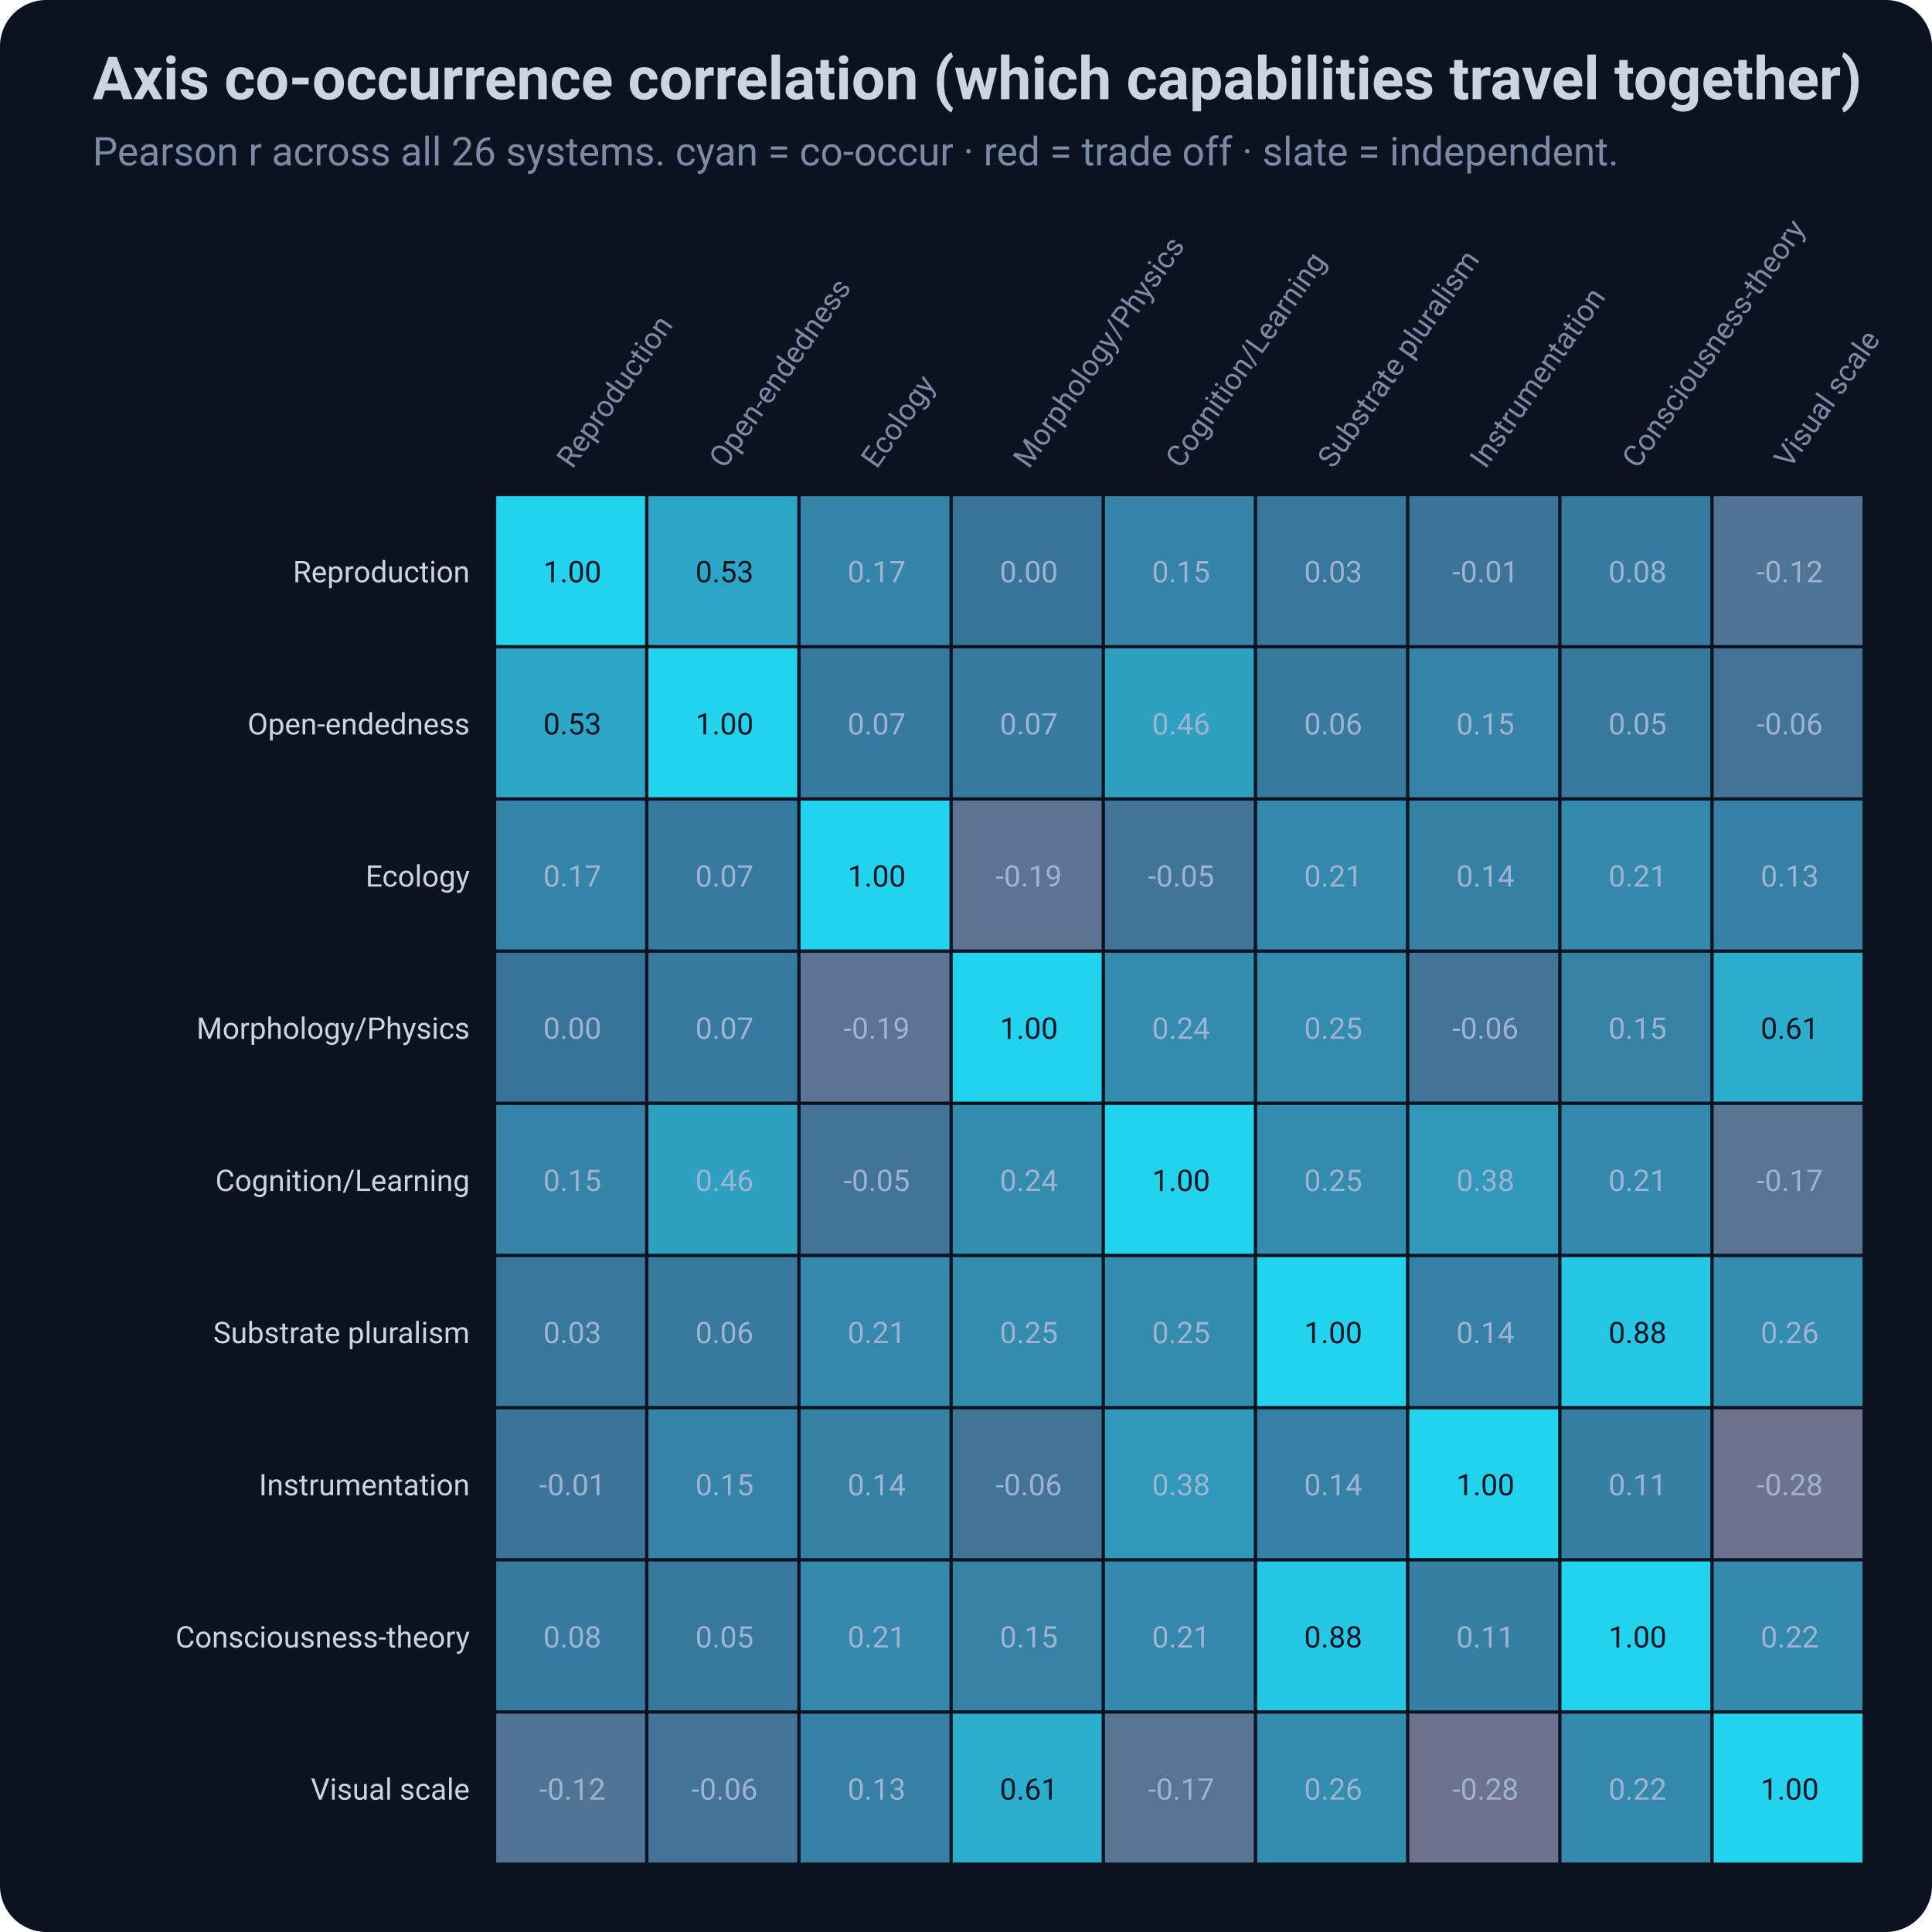
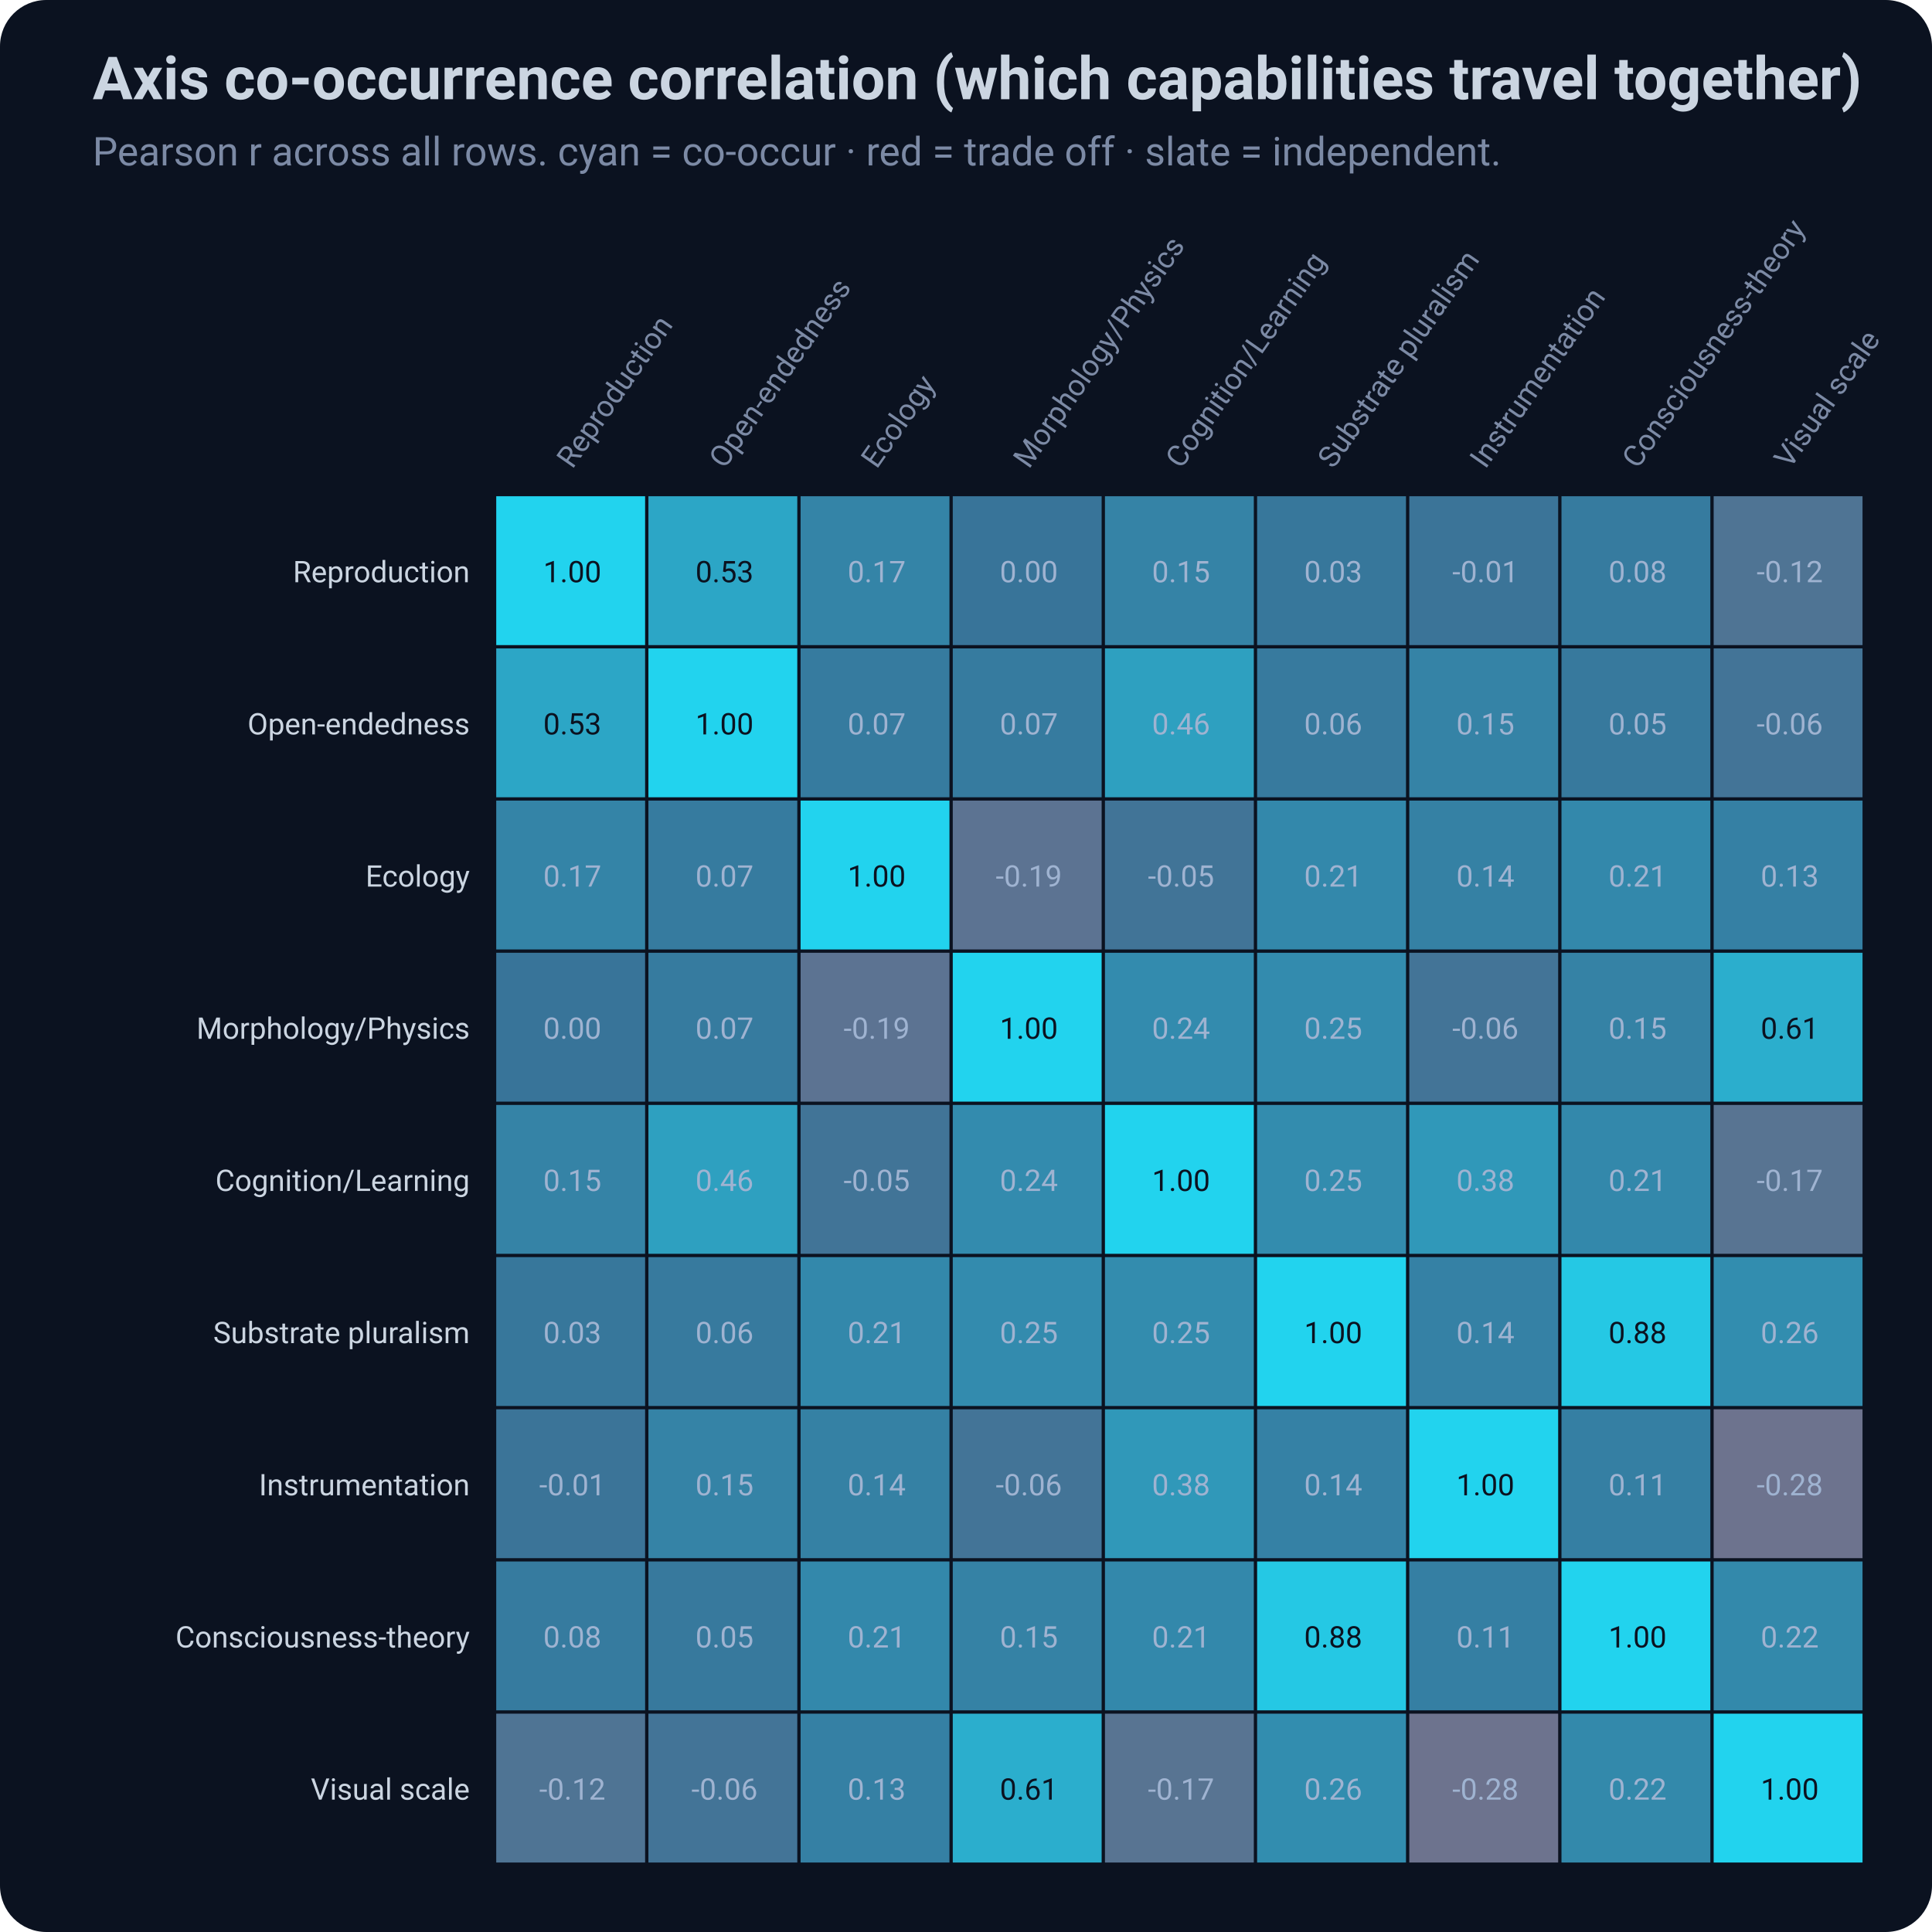
<svg xmlns="http://www.w3.org/2000/svg" viewBox="0 0 584 584" font-family="ui-sans-serif,system-ui,Segoe UI,Roboto,sans-serif" role="img" aria-label="Axis correlation">
  <rect width="584" height="584" rx="14" fill="#0b1220" />
  <text x="28" y="30" fill="#cbd5e1" font-size="18" font-weight="700">Axis co-occurrence correlation (which capabilities travel together)</text>
-   <text x="28" y="50" fill="#7c8aa5" font-size="12">Pearson r across all 26 systems. cyan = co-occur · red = trade off · slate = independent.</text>
+   <text x="28" y="50" fill="#7c8aa5" font-size="12">Pearson r across all rows. cyan = co-occur · red = trade off · slate = independent.</text>
  <text x="142" y="176" fill="#cbd5e1" font-size="9" text-anchor="end">Reproduction</text>
  <text x="173" y="142" fill="#7c8aa5" font-size="9" transform="rotate(-55 173 142)">Reproduction</text>
  <text x="142" y="222" fill="#cbd5e1" font-size="9" text-anchor="end">Open-endedness</text>
  <text x="219" y="142" fill="#7c8aa5" font-size="9" transform="rotate(-55 219 142)">Open-endedness</text>
  <text x="142" y="268" fill="#cbd5e1" font-size="9" text-anchor="end">Ecology</text>
  <text x="265" y="142" fill="#7c8aa5" font-size="9" transform="rotate(-55 265 142)">Ecology</text>
  <text x="142" y="314" fill="#cbd5e1" font-size="9" text-anchor="end">Morphology/Physics</text>
  <text x="311" y="142" fill="#7c8aa5" font-size="9" transform="rotate(-55 311 142)">Morphology/Physics</text>
  <text x="142" y="360" fill="#cbd5e1" font-size="9" text-anchor="end">Cognition/Learning</text>
  <text x="357" y="142" fill="#7c8aa5" font-size="9" transform="rotate(-55 357 142)">Cognition/Learning</text>
  <text x="142" y="406" fill="#cbd5e1" font-size="9" text-anchor="end">Substrate pluralism</text>
  <text x="403" y="142" fill="#7c8aa5" font-size="9" transform="rotate(-55 403 142)">Substrate pluralism</text>
  <text x="142" y="452" fill="#cbd5e1" font-size="9" text-anchor="end">Instrumentation</text>
  <text x="449" y="142" fill="#7c8aa5" font-size="9" transform="rotate(-55 449 142)">Instrumentation</text>
  <text x="142" y="498" fill="#cbd5e1" font-size="9" text-anchor="end">Consciousness-theory</text>
  <text x="495" y="142" fill="#7c8aa5" font-size="9" transform="rotate(-55 495 142)">Consciousness-theory</text>
  <text x="142" y="544" fill="#cbd5e1" font-size="9" text-anchor="end">Visual scale</text>
  <text x="541" y="142" fill="#7c8aa5" font-size="9" transform="rotate(-55 541 142)">Visual scale</text>
  <rect x="150" y="150" width="45" height="45" fill="rgb(34,211,238)" />
  <text x="173" y="176" fill="#0b1220" font-size="9" text-anchor="middle">1.00</text>
  <rect x="196" y="150" width="45" height="45" fill="rgb(44,166,198)" />
  <text x="219" y="176" fill="#0b1220" font-size="9" text-anchor="middle">0.53</text>
  <rect x="242" y="150" width="45" height="45" fill="rgb(52,132,167)" />
  <text x="265" y="176" fill="#9fb3d1" font-size="9" text-anchor="middle">0.17</text>
  <rect x="288" y="150" width="45" height="45" fill="rgb(56,116,153)" />
  <text x="311" y="176" fill="#9fb3d1" font-size="9" text-anchor="middle">0.00</text>
  <rect x="334" y="150" width="45" height="45" fill="rgb(53,131,166)" />
  <text x="357" y="176" fill="#9fb3d1" font-size="9" text-anchor="middle">0.15</text>
  <rect x="380" y="150" width="45" height="45" fill="rgb(55,119,155)" />
  <text x="403" y="176" fill="#9fb3d1" font-size="9" text-anchor="middle">0.03</text>
  <rect x="426" y="150" width="45" height="45" fill="rgb(59,116,152)" />
  <text x="449" y="176" fill="#9fb3d1" font-size="9" text-anchor="middle">-0.01</text>
  <rect x="472" y="150" width="45" height="45" fill="rgb(54,123,159)" />
  <text x="495" y="176" fill="#9fb3d1" font-size="9" text-anchor="middle">0.08</text>
  <rect x="518" y="150" width="45" height="45" fill="rgb(79,116,148)" />
  <text x="541" y="176" fill="#9fb3d1" font-size="9" text-anchor="middle">-0.12</text>
  <rect x="150" y="196" width="45" height="45" fill="rgb(44,166,198)" />
  <text x="173" y="222" fill="#0b1220" font-size="9" text-anchor="middle">0.53</text>
  <rect x="196" y="196" width="45" height="45" fill="rgb(34,211,238)" />
  <text x="219" y="222" fill="#0b1220" font-size="9" text-anchor="middle">1.00</text>
  <rect x="242" y="196" width="45" height="45" fill="rgb(54,123,159)" />
  <text x="265" y="222" fill="#9fb3d1" font-size="9" text-anchor="middle">0.07</text>
  <rect x="288" y="196" width="45" height="45" fill="rgb(54,123,159)" />
  <text x="311" y="222" fill="#9fb3d1" font-size="9" text-anchor="middle">0.07</text>
  <rect x="334" y="196" width="45" height="45" fill="rgb(46,160,192)" />
  <text x="357" y="222" fill="#9fb3d1" font-size="9" text-anchor="middle">0.46</text>
  <rect x="380" y="196" width="45" height="45" fill="rgb(55,122,158)" />
  <text x="403" y="222" fill="#9fb3d1" font-size="9" text-anchor="middle">0.06</text>
  <rect x="426" y="196" width="45" height="45" fill="rgb(53,131,166)" />
  <text x="449" y="222" fill="#9fb3d1" font-size="9" text-anchor="middle">0.15</text>
  <rect x="472" y="196" width="45" height="45" fill="rgb(55,121,157)" />
  <text x="495" y="222" fill="#9fb3d1" font-size="9" text-anchor="middle">0.05</text>
  <rect x="518" y="196" width="45" height="45" fill="rgb(67,116,151)" />
  <text x="541" y="222" fill="#9fb3d1" font-size="9" text-anchor="middle">-0.06</text>
  <rect x="150" y="242" width="45" height="45" fill="rgb(52,132,167)" />
  <text x="173" y="268" fill="#9fb3d1" font-size="9" text-anchor="middle">0.17</text>
  <rect x="196" y="242" width="45" height="45" fill="rgb(54,123,159)" />
  <text x="219" y="268" fill="#9fb3d1" font-size="9" text-anchor="middle">0.07</text>
  <rect x="242" y="242" width="45" height="45" fill="rgb(34,211,238)" />
  <text x="265" y="268" fill="#0b1220" font-size="9" text-anchor="middle">1.00</text>
  <rect x="288" y="242" width="45" height="45" fill="rgb(92,115,146)" />
  <text x="311" y="268" fill="#9fb3d1" font-size="9" text-anchor="middle">-0.19</text>
  <rect x="334" y="242" width="45" height="45" fill="rgb(65,116,151)" />
  <text x="357" y="268" fill="#9fb3d1" font-size="9" text-anchor="middle">-0.05</text>
  <rect x="380" y="242" width="45" height="45" fill="rgb(51,136,171)" />
  <text x="403" y="268" fill="#9fb3d1" font-size="9" text-anchor="middle">0.21</text>
  <rect x="426" y="242" width="45" height="45" fill="rgb(53,129,164)" />
  <text x="449" y="268" fill="#9fb3d1" font-size="9" text-anchor="middle">0.14</text>
  <rect x="472" y="242" width="45" height="45" fill="rgb(51,136,171)" />
  <text x="495" y="268" fill="#9fb3d1" font-size="9" text-anchor="middle">0.21</text>
  <rect x="518" y="242" width="45" height="45" fill="rgb(53,128,164)" />
  <text x="541" y="268" fill="#9fb3d1" font-size="9" text-anchor="middle">0.13</text>
  <rect x="150" y="288" width="45" height="45" fill="rgb(56,116,153)" />
  <text x="173" y="314" fill="#9fb3d1" font-size="9" text-anchor="middle">0.00</text>
  <rect x="196" y="288" width="45" height="45" fill="rgb(54,123,159)" />
  <text x="219" y="314" fill="#9fb3d1" font-size="9" text-anchor="middle">0.07</text>
  <rect x="242" y="288" width="45" height="45" fill="rgb(92,115,146)" />
  <text x="265" y="314" fill="#9fb3d1" font-size="9" text-anchor="middle">-0.19</text>
  <rect x="288" y="288" width="45" height="45" fill="rgb(34,211,238)" />
  <text x="311" y="314" fill="#0b1220" font-size="9" text-anchor="middle">1.00</text>
  <rect x="334" y="288" width="45" height="45" fill="rgb(51,139,174)" />
  <text x="357" y="314" fill="#9fb3d1" font-size="9" text-anchor="middle">0.24</text>
  <rect x="380" y="288" width="45" height="45" fill="rgb(51,139,174)" />
  <text x="403" y="314" fill="#9fb3d1" font-size="9" text-anchor="middle">0.25</text>
  <rect x="426" y="288" width="45" height="45" fill="rgb(67,116,151)" />
  <text x="449" y="314" fill="#9fb3d1" font-size="9" text-anchor="middle">-0.06</text>
  <rect x="472" y="288" width="45" height="45" fill="rgb(53,130,165)" />
  <text x="495" y="314" fill="#9fb3d1" font-size="9" text-anchor="middle">0.15</text>
  <rect x="518" y="288" width="45" height="45" fill="rgb(43,174,205)" />
  <text x="541" y="314" fill="#0b1220" font-size="9" text-anchor="middle">0.61</text>
  <rect x="150" y="334" width="45" height="45" fill="rgb(53,131,166)" />
  <text x="173" y="360" fill="#9fb3d1" font-size="9" text-anchor="middle">0.15</text>
  <rect x="196" y="334" width="45" height="45" fill="rgb(46,160,192)" />
  <text x="219" y="360" fill="#9fb3d1" font-size="9" text-anchor="middle">0.46</text>
  <rect x="242" y="334" width="45" height="45" fill="rgb(65,116,151)" />
  <text x="265" y="360" fill="#9fb3d1" font-size="9" text-anchor="middle">-0.05</text>
  <rect x="288" y="334" width="45" height="45" fill="rgb(51,139,174)" />
  <text x="311" y="360" fill="#9fb3d1" font-size="9" text-anchor="middle">0.24</text>
  <rect x="334" y="334" width="45" height="45" fill="rgb(34,211,238)" />
  <text x="357" y="360" fill="#0b1220" font-size="9" text-anchor="middle">1.00</text>
  <rect x="380" y="334" width="45" height="45" fill="rgb(51,140,174)" />
  <text x="403" y="360" fill="#9fb3d1" font-size="9" text-anchor="middle">0.25</text>
  <rect x="426" y="334" width="45" height="45" fill="rgb(48,152,185)" />
  <text x="449" y="360" fill="#9fb3d1" font-size="9" text-anchor="middle">0.38</text>
  <rect x="472" y="334" width="45" height="45" fill="rgb(51,136,171)" />
  <text x="495" y="360" fill="#9fb3d1" font-size="9" text-anchor="middle">0.21</text>
  <rect x="518" y="334" width="45" height="45" fill="rgb(88,116,146)" />
  <text x="541" y="360" fill="#9fb3d1" font-size="9" text-anchor="middle">-0.17</text>
  <rect x="150" y="380" width="45" height="45" fill="rgb(55,119,155)" />
  <text x="173" y="406" fill="#9fb3d1" font-size="9" text-anchor="middle">0.03</text>
  <rect x="196" y="380" width="45" height="45" fill="rgb(55,122,158)" />
  <text x="219" y="406" fill="#9fb3d1" font-size="9" text-anchor="middle">0.06</text>
  <rect x="242" y="380" width="45" height="45" fill="rgb(51,136,171)" />
  <text x="265" y="406" fill="#9fb3d1" font-size="9" text-anchor="middle">0.21</text>
  <rect x="288" y="380" width="45" height="45" fill="rgb(51,139,174)" />
  <text x="311" y="406" fill="#9fb3d1" font-size="9" text-anchor="middle">0.25</text>
  <rect x="334" y="380" width="45" height="45" fill="rgb(51,140,174)" />
  <text x="357" y="406" fill="#9fb3d1" font-size="9" text-anchor="middle">0.25</text>
  <rect x="380" y="380" width="45" height="45" fill="rgb(34,211,238)" />
  <text x="403" y="406" fill="#0b1220" font-size="9" text-anchor="middle">1.00</text>
  <rect x="426" y="380" width="45" height="45" fill="rgb(53,129,165)" />
  <text x="449" y="406" fill="#9fb3d1" font-size="9" text-anchor="middle">0.14</text>
  <rect x="472" y="380" width="45" height="45" fill="rgb(37,200,228)" />
  <text x="495" y="406" fill="#0b1220" font-size="9" text-anchor="middle">0.88</text>
  <rect x="518" y="380" width="45" height="45" fill="rgb(50,141,175)" />
  <text x="541" y="406" fill="#9fb3d1" font-size="9" text-anchor="middle">0.26</text>
  <rect x="150" y="426" width="45" height="45" fill="rgb(59,116,152)" />
  <text x="173" y="452" fill="#9fb3d1" font-size="9" text-anchor="middle">-0.01</text>
  <rect x="196" y="426" width="45" height="45" fill="rgb(53,131,166)" />
  <text x="219" y="452" fill="#9fb3d1" font-size="9" text-anchor="middle">0.15</text>
  <rect x="242" y="426" width="45" height="45" fill="rgb(53,129,164)" />
  <text x="265" y="452" fill="#9fb3d1" font-size="9" text-anchor="middle">0.14</text>
  <rect x="288" y="426" width="45" height="45" fill="rgb(67,116,151)" />
  <text x="311" y="452" fill="#9fb3d1" font-size="9" text-anchor="middle">-0.06</text>
  <rect x="334" y="426" width="45" height="45" fill="rgb(48,152,185)" />
  <text x="357" y="452" fill="#9fb3d1" font-size="9" text-anchor="middle">0.38</text>
  <rect x="380" y="426" width="45" height="45" fill="rgb(53,129,165)" />
  <text x="403" y="452" fill="#9fb3d1" font-size="9" text-anchor="middle">0.14</text>
  <rect x="426" y="426" width="45" height="45" fill="rgb(34,211,238)" />
  <text x="449" y="452" fill="#0b1220" font-size="9" text-anchor="middle">1.00</text>
  <rect x="472" y="426" width="45" height="45" fill="rgb(53,127,163)" />
  <text x="495" y="452" fill="#9fb3d1" font-size="9" text-anchor="middle">0.11</text>
  <rect x="518" y="426" width="45" height="45" fill="rgb(109,115,142)" />
  <text x="541" y="452" fill="#9fb3d1" font-size="9" text-anchor="middle">-0.28</text>
  <rect x="150" y="472" width="45" height="45" fill="rgb(54,123,159)" />
  <text x="173" y="498" fill="#9fb3d1" font-size="9" text-anchor="middle">0.08</text>
  <rect x="196" y="472" width="45" height="45" fill="rgb(55,121,157)" />
  <text x="219" y="498" fill="#9fb3d1" font-size="9" text-anchor="middle">0.05</text>
  <rect x="242" y="472" width="45" height="45" fill="rgb(51,136,171)" />
  <text x="265" y="498" fill="#9fb3d1" font-size="9" text-anchor="middle">0.21</text>
  <rect x="288" y="472" width="45" height="45" fill="rgb(53,130,165)" />
  <text x="311" y="498" fill="#9fb3d1" font-size="9" text-anchor="middle">0.15</text>
  <rect x="334" y="472" width="45" height="45" fill="rgb(51,136,171)" />
  <text x="357" y="498" fill="#9fb3d1" font-size="9" text-anchor="middle">0.21</text>
  <rect x="380" y="472" width="45" height="45" fill="rgb(37,200,228)" />
  <text x="403" y="498" fill="#0b1220" font-size="9" text-anchor="middle">0.88</text>
  <rect x="426" y="472" width="45" height="45" fill="rgb(53,127,163)" />
  <text x="449" y="498" fill="#9fb3d1" font-size="9" text-anchor="middle">0.11</text>
  <rect x="472" y="472" width="45" height="45" fill="rgb(34,211,238)" />
  <text x="495" y="498" fill="#0b1220" font-size="9" text-anchor="middle">1.00</text>
  <rect x="518" y="472" width="45" height="45" fill="rgb(51,137,171)" />
  <text x="541" y="498" fill="#9fb3d1" font-size="9" text-anchor="middle">0.22</text>
  <rect x="150" y="518" width="45" height="45" fill="rgb(79,116,148)" />
  <text x="173" y="544" fill="#9fb3d1" font-size="9" text-anchor="middle">-0.12</text>
  <rect x="196" y="518" width="45" height="45" fill="rgb(67,116,151)" />
  <text x="219" y="544" fill="#9fb3d1" font-size="9" text-anchor="middle">-0.06</text>
  <rect x="242" y="518" width="45" height="45" fill="rgb(53,128,164)" />
  <text x="265" y="544" fill="#9fb3d1" font-size="9" text-anchor="middle">0.13</text>
  <rect x="288" y="518" width="45" height="45" fill="rgb(43,174,205)" />
  <text x="311" y="544" fill="#0b1220" font-size="9" text-anchor="middle">0.61</text>
  <rect x="334" y="518" width="45" height="45" fill="rgb(88,116,146)" />
  <text x="357" y="544" fill="#9fb3d1" font-size="9" text-anchor="middle">-0.17</text>
  <rect x="380" y="518" width="45" height="45" fill="rgb(50,141,175)" />
  <text x="403" y="544" fill="#9fb3d1" font-size="9" text-anchor="middle">0.26</text>
  <rect x="426" y="518" width="45" height="45" fill="rgb(109,115,142)" />
  <text x="449" y="544" fill="#9fb3d1" font-size="9" text-anchor="middle">-0.28</text>
  <rect x="472" y="518" width="45" height="45" fill="rgb(51,137,171)" />
  <text x="495" y="544" fill="#9fb3d1" font-size="9" text-anchor="middle">0.22</text>
  <rect x="518" y="518" width="45" height="45" fill="rgb(34,211,238)" />
  <text x="541" y="544" fill="#0b1220" font-size="9" text-anchor="middle">1.00</text>
</svg>
